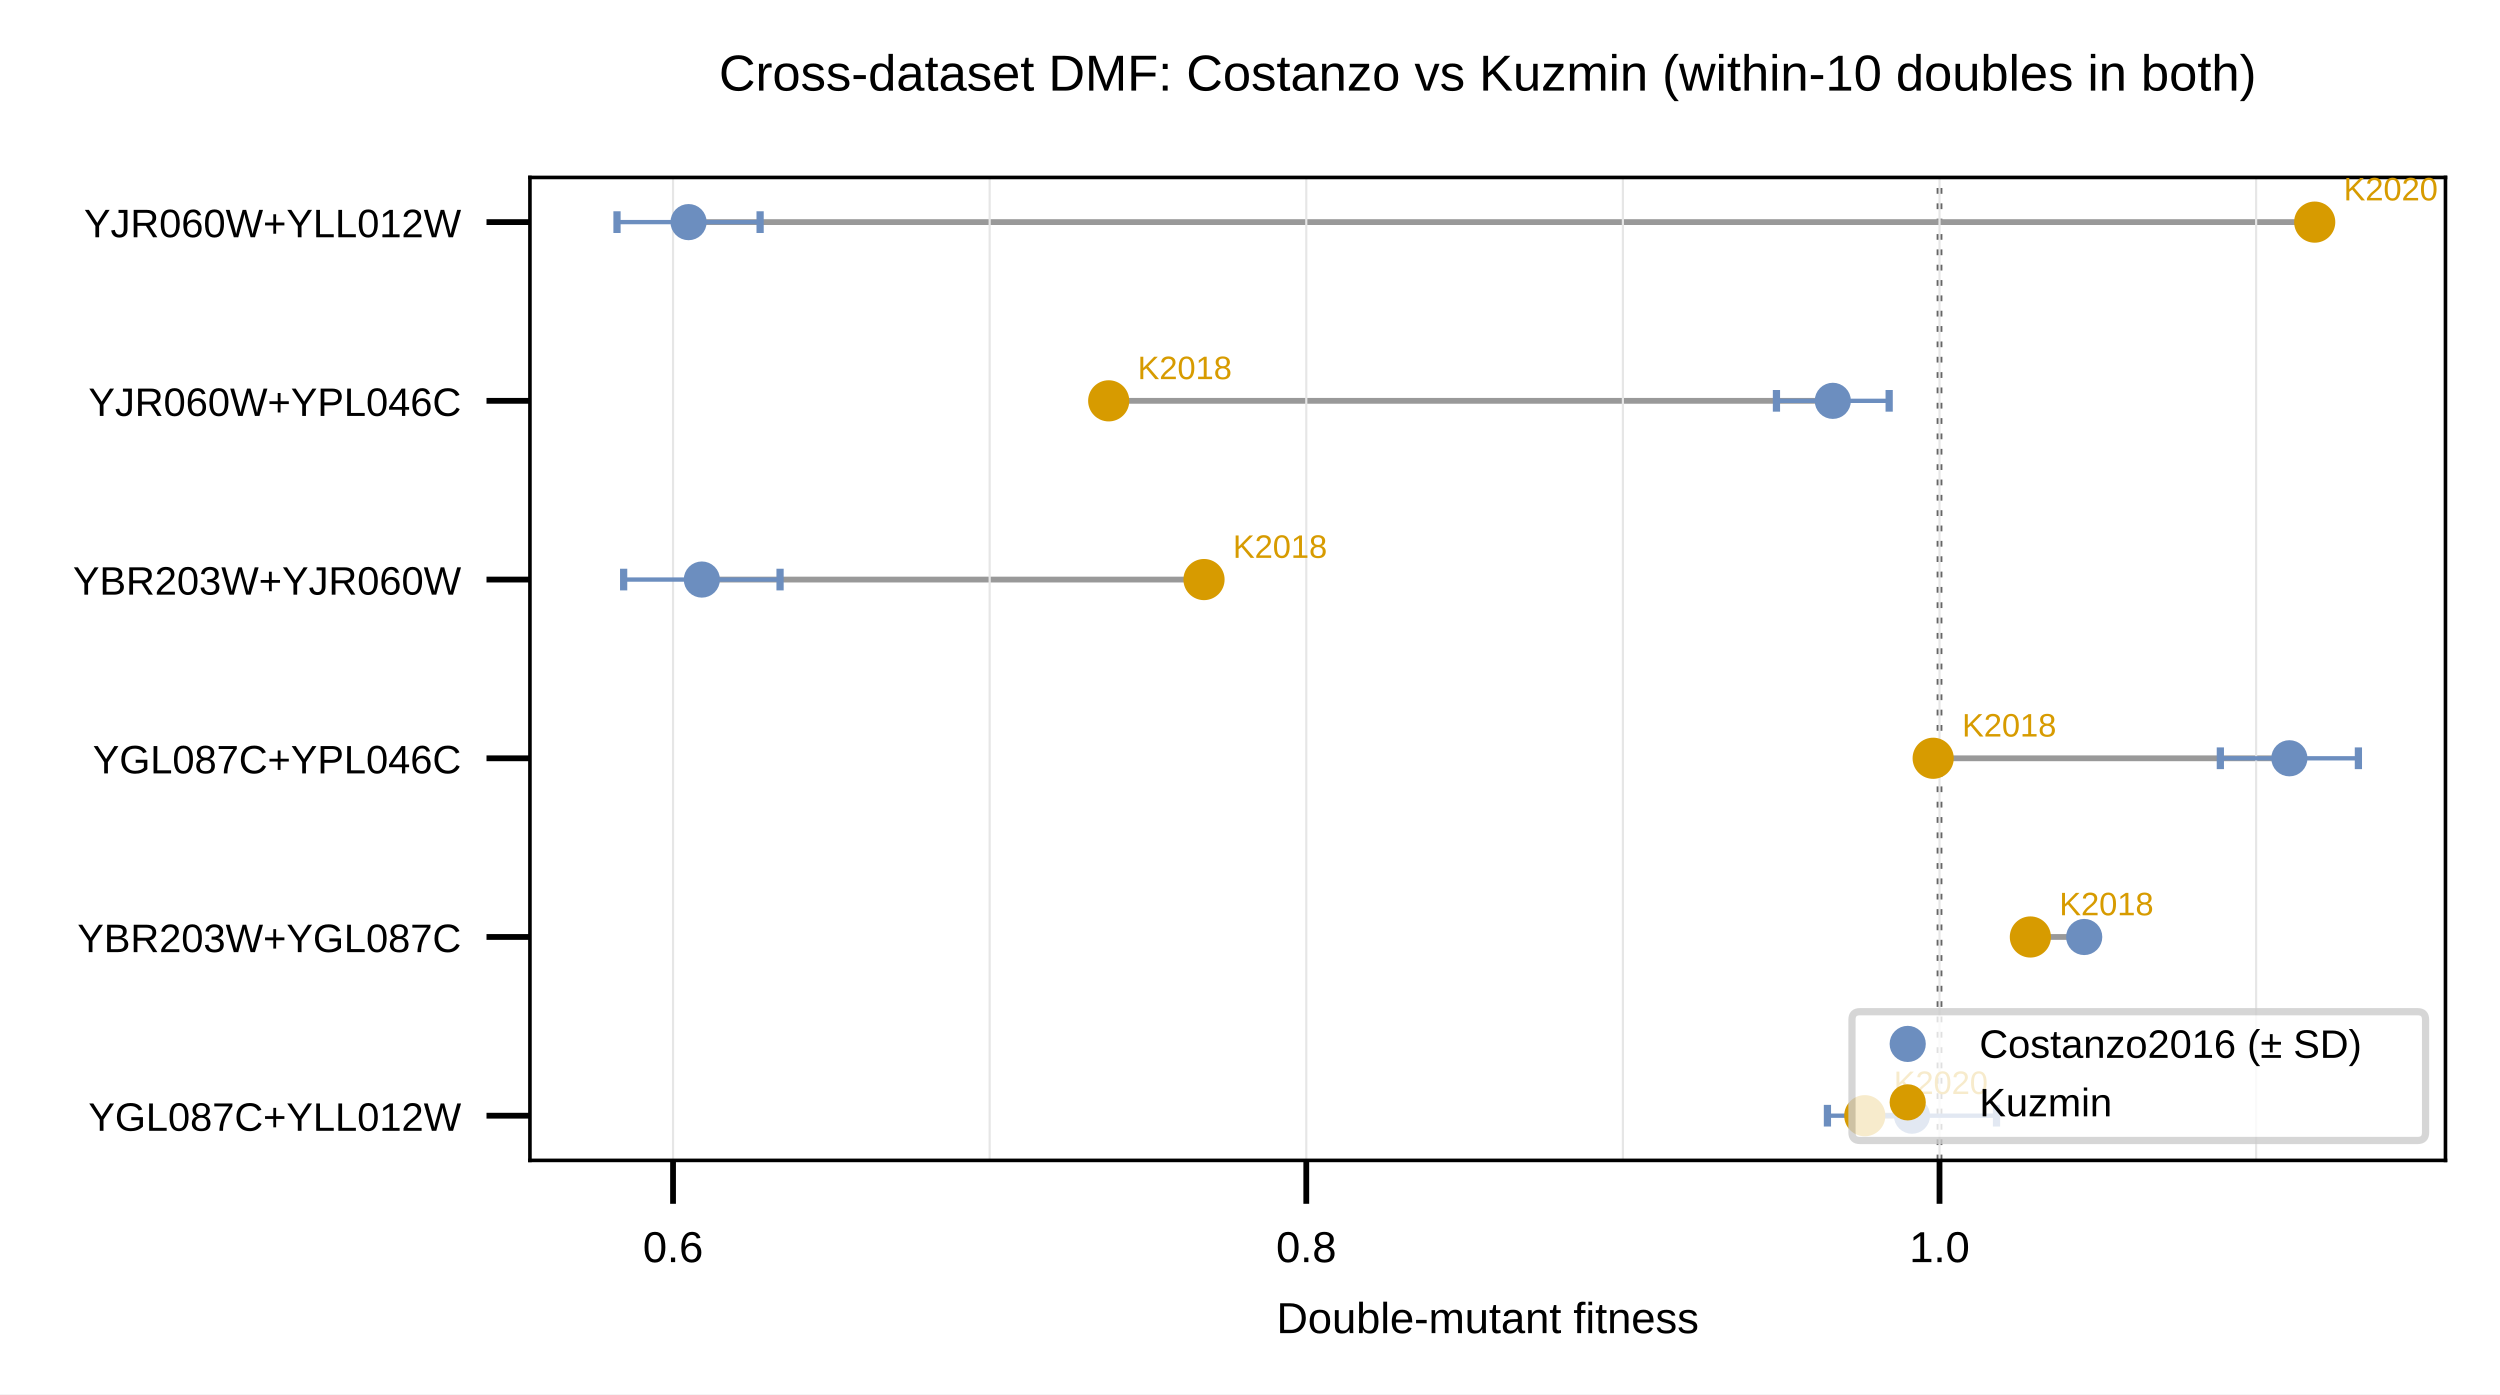
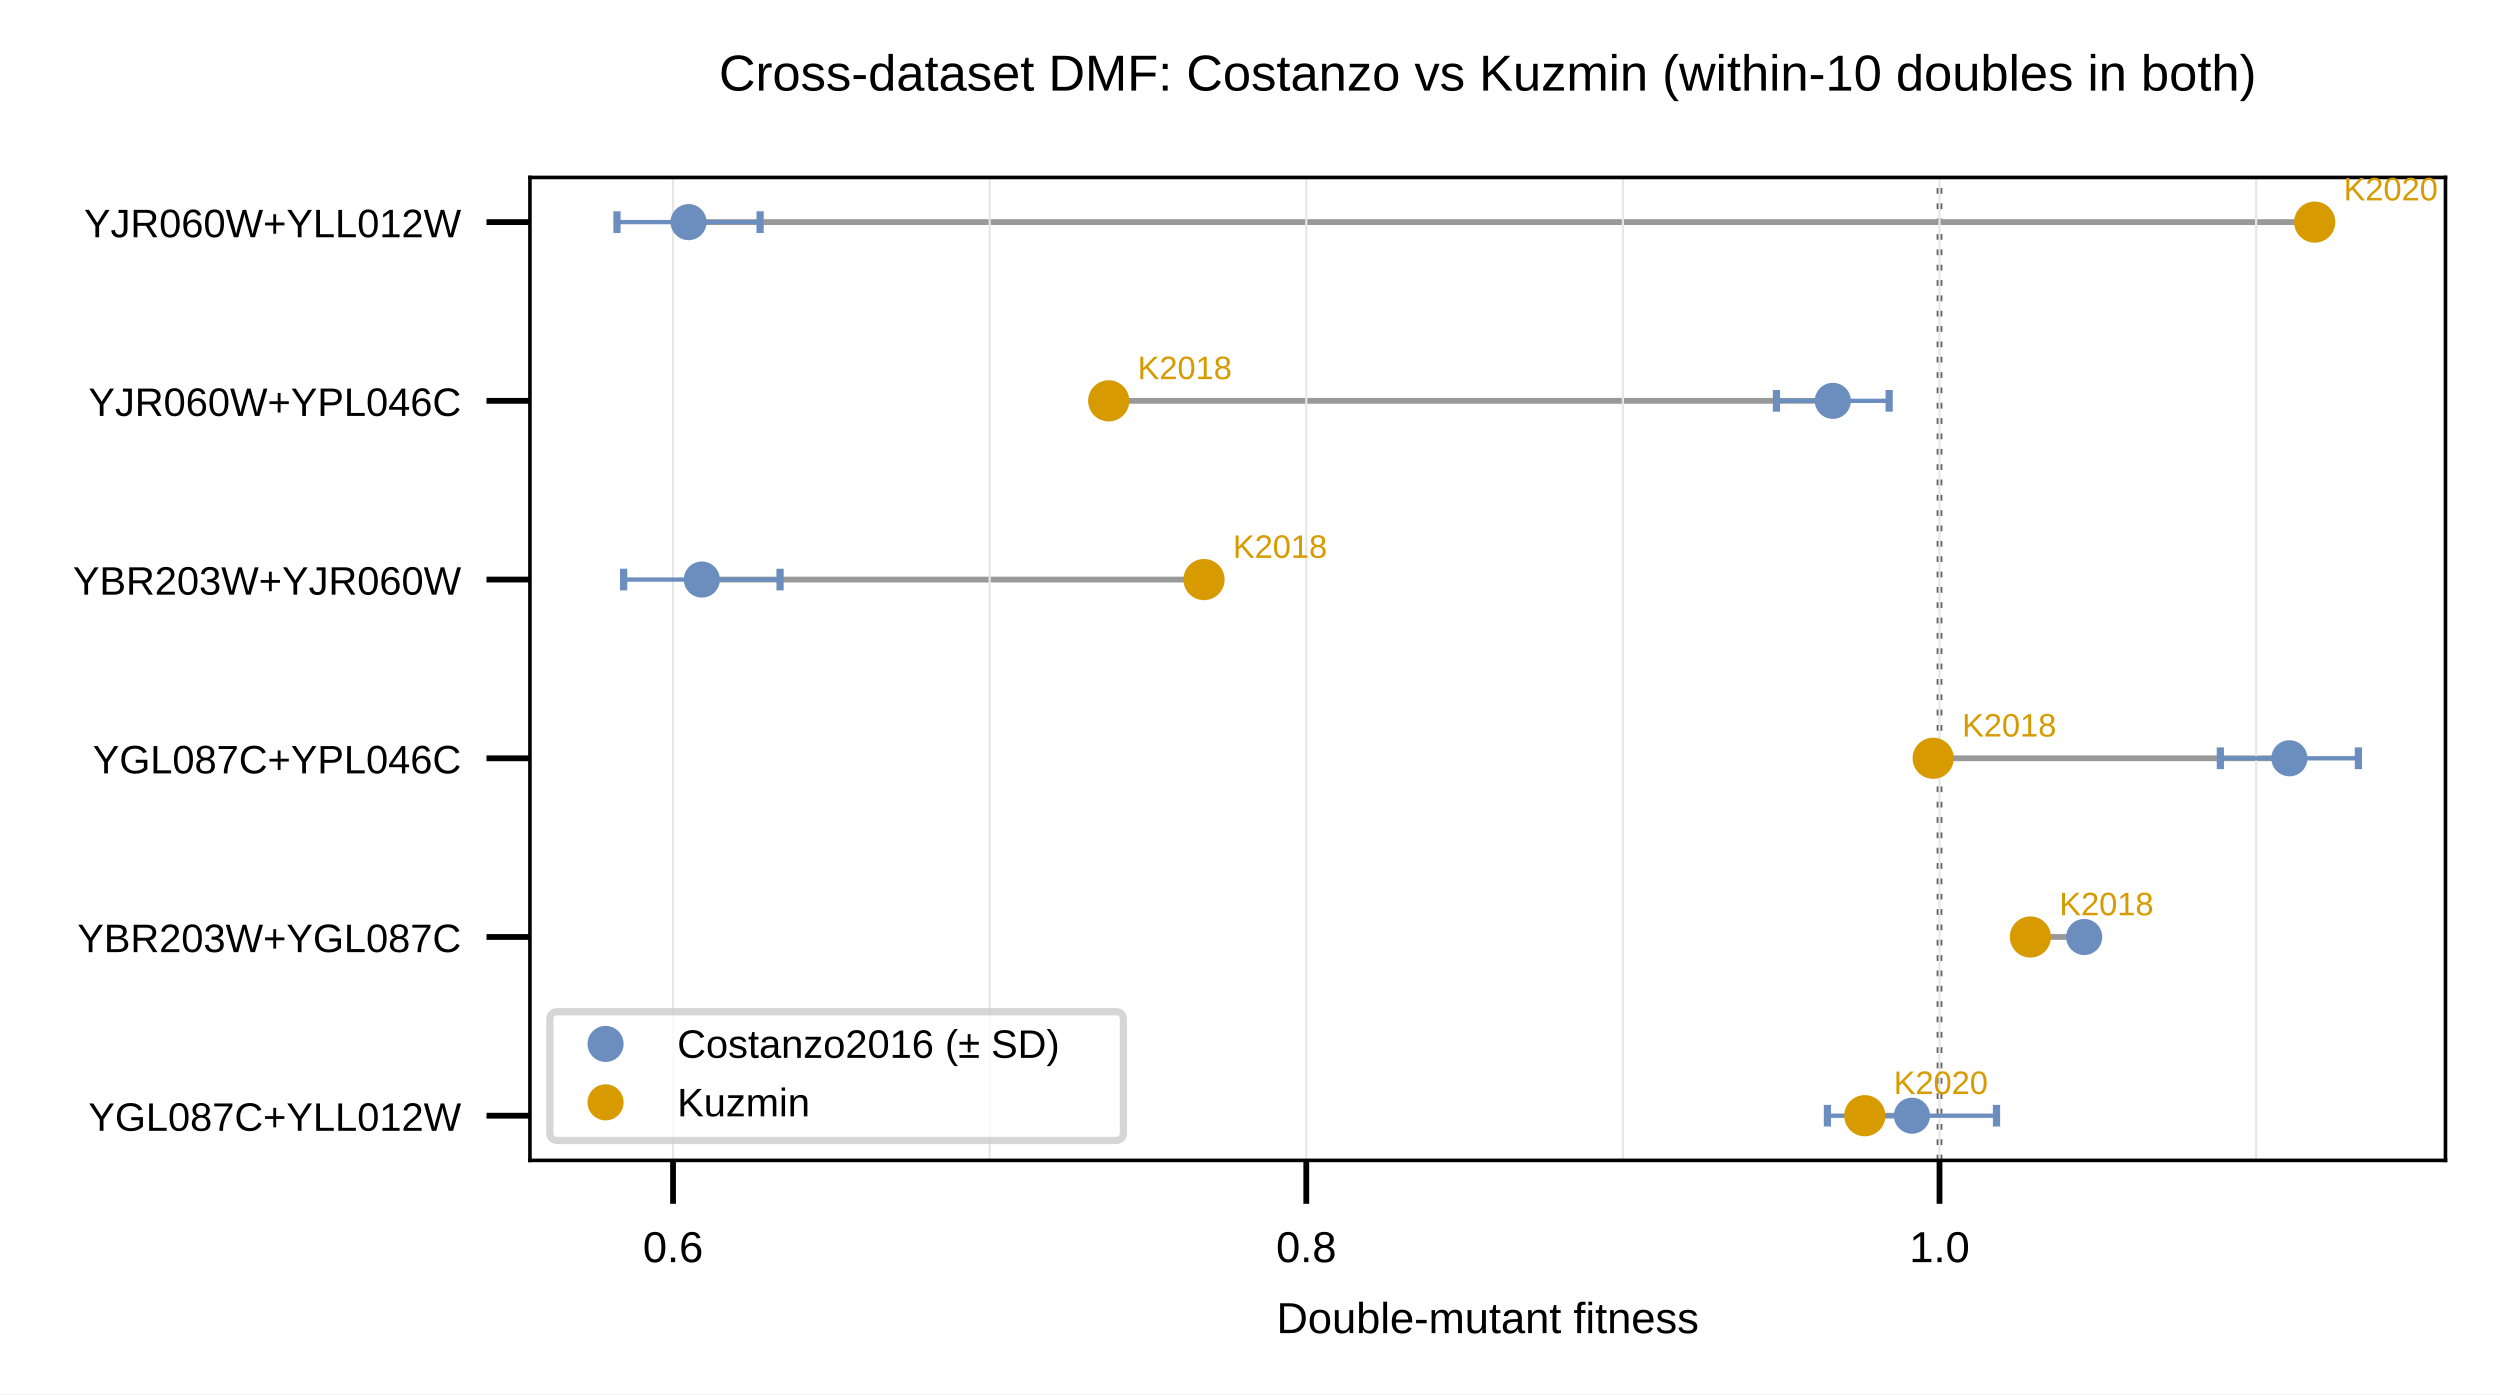
<svg xmlns="http://www.w3.org/2000/svg" xmlns:xlink="http://www.w3.org/1999/xlink" width="479.778" height="267.572" viewBox="0 0 479.778 267.572" version="1.1">
  <g transform="scale(1.388889)">
    <defs>
      <style type="text/css">*{stroke-linejoin: round; stroke-linecap: butt}</style>
    </defs>
    <g id="figure_1">
      <g id="patch_1">
        <path d="M 0 192.651  L 345.44 192.651  L 345.44 0  L 0 0  z " style="fill: #ffffff" />
      </g>
      <g id="axes_1">
        <g id="patch_2">
          <path d="M 73.224 160.338  L 337.905 160.338  L 337.905 24.519  L 73.224 24.519  z " style="fill: #ffffff" />
        </g>
        <g id="line2d_1">
-           <path d="M 267.994 160.338  L 267.994 24.519  " clip-path="url(#p43736232b8)" style="fill: none; stroke-dasharray: 0.8,1.32; stroke-dashoffset: 0; stroke: #666666; stroke-width: 0.8" />
+           <path d="M 267.994 160.338  L 267.994 24.519  " clip-path="url(#p77cbca7d0e)" style="fill: none; stroke-dasharray: 0.8,1.32; stroke-dashoffset: 0; stroke: #666666; stroke-width: 0.8" />
        </g>
        <g id="line2d_2">
-           <path d="M 264.188 154.164  L 257.669 154.164  " clip-path="url(#p43736232b8)" style="fill: none; stroke: #999999; stroke-width: 0.8; stroke-linecap: square" />
+           <path d="M 264.188 154.164  L 257.669 154.164  " clip-path="url(#p77cbca7d0e)" style="fill: none; stroke: #999999; stroke-width: 0.8; stroke-linecap: square" />
        </g>
        <g id="line2d_3">
-           <path d="M 287.987 129.47  L 280.55 129.47  " clip-path="url(#p43736232b8)" style="fill: none; stroke: #999999; stroke-width: 0.8; stroke-linecap: square" />
+           <path d="M 287.987 129.47  L 280.55 129.47  " clip-path="url(#p77cbca7d0e)" style="fill: none; stroke: #999999; stroke-width: 0.8; stroke-linecap: square" />
        </g>
        <g id="line2d_4">
-           <path d="M 316.337 104.775  L 267.119 104.775  " clip-path="url(#p43736232b8)" style="fill: none; stroke: #999999; stroke-width: 0.8; stroke-linecap: square" />
+           <path d="M 316.337 104.775  L 267.119 104.775  " clip-path="url(#p77cbca7d0e)" style="fill: none; stroke: #999999; stroke-width: 0.8; stroke-linecap: square" />
        </g>
        <g id="line2d_5">
-           <path d="M 96.979 80.081  L 166.365 80.081  " clip-path="url(#p43736232b8)" style="fill: none; stroke: #999999; stroke-width: 0.8; stroke-linecap: square" />
+           <path d="M 96.979 80.081  L 166.365 80.081  " clip-path="url(#p77cbca7d0e)" style="fill: none; stroke: #999999; stroke-width: 0.8; stroke-linecap: square" />
        </g>
        <g id="line2d_6">
-           <path d="M 253.251 55.387  L 153.197 55.387  " clip-path="url(#p43736232b8)" style="fill: none; stroke: #999999; stroke-width: 0.8; stroke-linecap: square" />
+           <path d="M 253.251 55.387  L 153.197 55.387  " clip-path="url(#p77cbca7d0e)" style="fill: none; stroke: #999999; stroke-width: 0.8; stroke-linecap: square" />
        </g>
        <g id="line2d_7">
-           <path d="M 95.142 30.692  L 319.837 30.692  " clip-path="url(#p43736232b8)" style="fill: none; stroke: #999999; stroke-width: 0.8; stroke-linecap: square" />
+           <path d="M 95.142 30.692  L 319.837 30.692  " clip-path="url(#p77cbca7d0e)" style="fill: none; stroke: #999999; stroke-width: 0.8; stroke-linecap: square" />
        </g>
        <g id="matplotlib.axis_1">
          <g id="xtick_1">
            <g id="line2d_8">
-               <path d="M 92.998 160.338  L 92.998 24.519  " clip-path="url(#p43736232b8)" style="fill: none; stroke: #e6e6e6; stroke-width: 0.3; stroke-linecap: square" />
+               <path d="M 92.998 160.338  L 92.998 24.519  " clip-path="url(#p77cbca7d0e)" style="fill: none; stroke: #e6e6e6; stroke-width: 0.3; stroke-linecap: square" />
            </g>
            <g id="line2d_9">
              <defs>
-                 <path id="m3d6c130c82" d="M 0 0  L 0 6  " style="stroke: #000000; stroke-width: 0.8" />
+                 <path id="m2d288a8168" d="M 0 0  L 0 6  " style="stroke: #000000; stroke-width: 0.8" />
              </defs>
              <g>
-                 <use xlink:href="#m3d6c130c82" x="92.998" y="160.338" style="stroke: #000000; stroke-width: 0.8" />
+                 <use xlink:href="#m2d288a8168" x="92.998" y="160.338" style="stroke: #000000; stroke-width: 0.8" />
              </g>
            </g>
            <g id="text_1">
              <text style="font-size: 6px; font-family: 'Arial'; text-anchor: middle" x="92.998" y="174.397" transform="rotate(-0 92.9982 174.3968)">0.6</text>
            </g>
          </g>
          <g id="xtick_2">
            <g id="line2d_10">
-               <path d="M 180.496 160.338  L 180.496 24.519  " clip-path="url(#p43736232b8)" style="fill: none; stroke: #e6e6e6; stroke-width: 0.3; stroke-linecap: square" />
+               <path d="M 180.496 160.338  L 180.496 24.519  " clip-path="url(#p77cbca7d0e)" style="fill: none; stroke: #e6e6e6; stroke-width: 0.3; stroke-linecap: square" />
            </g>
            <g id="line2d_11">
              <g>
-                 <use xlink:href="#m3d6c130c82" x="180.496" y="160.338" style="stroke: #000000; stroke-width: 0.8" />
+                 <use xlink:href="#m2d288a8168" x="180.496" y="160.338" style="stroke: #000000; stroke-width: 0.8" />
              </g>
            </g>
            <g id="text_2">
              <text style="font-size: 6px; font-family: 'Arial'; text-anchor: middle" x="180.496" y="174.397" transform="rotate(-0 180.4961 174.3968)">0.8</text>
            </g>
          </g>
          <g id="xtick_3">
            <g id="line2d_12">
-               <path d="M 267.994 160.338  L 267.994 24.519  " clip-path="url(#p43736232b8)" style="fill: none; stroke: #e6e6e6; stroke-width: 0.3; stroke-linecap: square" />
+               <path d="M 267.994 160.338  L 267.994 24.519  " clip-path="url(#p77cbca7d0e)" style="fill: none; stroke: #e6e6e6; stroke-width: 0.3; stroke-linecap: square" />
            </g>
            <g id="line2d_13">
              <g>
-                 <use xlink:href="#m3d6c130c82" x="267.994" y="160.338" style="stroke: #000000; stroke-width: 0.8" />
+                 <use xlink:href="#m2d288a8168" x="267.994" y="160.338" style="stroke: #000000; stroke-width: 0.8" />
              </g>
            </g>
            <g id="text_3">
              <text style="font-size: 6px; font-family: 'Arial'; text-anchor: middle" x="267.994" y="174.397" transform="rotate(-0 267.9941 174.3968)">1.0</text>
            </g>
          </g>
          <g id="xtick_4">
            <g id="line2d_14">
-               <path d="M 136.747 160.338  L 136.747 24.519  " clip-path="url(#p43736232b8)" style="fill: none; stroke: #e6e6e6; stroke-width: 0.3; stroke-linecap: square" />
+               <path d="M 136.747 160.338  L 136.747 24.519  " clip-path="url(#p77cbca7d0e)" style="fill: none; stroke: #e6e6e6; stroke-width: 0.3; stroke-linecap: square" />
            </g>
            <g id="line2d_15" />
          </g>
          <g id="xtick_5">
            <g id="line2d_16">
-               <path d="M 224.245 160.338  L 224.245 24.519  " clip-path="url(#p43736232b8)" style="fill: none; stroke: #e6e6e6; stroke-width: 0.3; stroke-linecap: square" />
+               <path d="M 224.245 160.338  L 224.245 24.519  " clip-path="url(#p77cbca7d0e)" style="fill: none; stroke: #e6e6e6; stroke-width: 0.3; stroke-linecap: square" />
            </g>
            <g id="line2d_17" />
          </g>
          <g id="xtick_6">
            <g id="line2d_18">
-               <path d="M 311.743 160.338  L 311.743 24.519  " clip-path="url(#p43736232b8)" style="fill: none; stroke: #e6e6e6; stroke-width: 0.3; stroke-linecap: square" />
+               <path d="M 311.743 160.338  L 311.743 24.519  " clip-path="url(#p77cbca7d0e)" style="fill: none; stroke: #e6e6e6; stroke-width: 0.3; stroke-linecap: square" />
            </g>
            <g id="line2d_19" />
          </g>
          <g id="text_4">
            <text style="font-size: 6px; font-family: 'Arial'; text-anchor: middle" x="205.564" y="184.204" transform="rotate(-0 205.5643 184.2037)">Double-mutant fitness</text>
          </g>
        </g>
        <g id="matplotlib.axis_2">
          <g id="ytick_1">
            <g id="line2d_20">
              <defs>
-                 <path id="m18dfd85e8d" d="M 0 0  L -6 0  " style="stroke: #000000; stroke-width: 0.8" />
+                 <path id="mb6363d5f2d" d="M 0 0  L -6 0  " style="stroke: #000000; stroke-width: 0.8" />
              </defs>
              <g>
-                 <use xlink:href="#m18dfd85e8d" x="73.224" y="154.164" style="stroke: #000000; stroke-width: 0.8" />
+                 <use xlink:href="#mb6363d5f2d" x="73.224" y="154.164" style="stroke: #000000; stroke-width: 0.8" />
              </g>
            </g>
            <g id="text_5">
              <text style="font-size: 5.5px; font-family: 'Arial'; text-anchor: end" x="63.724" y="156.254" transform="rotate(-0 63.72367 156.2537)">YGL087C+YLL012W</text>
            </g>
          </g>
          <g id="ytick_2">
            <g id="line2d_21">
              <g>
-                 <use xlink:href="#m18dfd85e8d" x="73.224" y="129.47" style="stroke: #000000; stroke-width: 0.8" />
+                 <use xlink:href="#mb6363d5f2d" x="73.224" y="129.47" style="stroke: #000000; stroke-width: 0.8" />
              </g>
            </g>
            <g id="text_6">
              <text style="font-size: 5.5px; font-family: 'Arial'; text-anchor: end" x="63.724" y="131.559" transform="rotate(-0 63.72367 131.5594)">YBR203W+YGL087C</text>
            </g>
          </g>
          <g id="ytick_3">
            <g id="line2d_22">
              <g>
-                 <use xlink:href="#m18dfd85e8d" x="73.224" y="104.775" style="stroke: #000000; stroke-width: 0.8" />
+                 <use xlink:href="#mb6363d5f2d" x="73.224" y="104.775" style="stroke: #000000; stroke-width: 0.8" />
              </g>
            </g>
            <g id="text_7">
              <text style="font-size: 5.5px; font-family: 'Arial'; text-anchor: end" x="63.724" y="106.865" transform="rotate(-0 63.72367 106.8651)">YGL087C+YPL046C</text>
            </g>
          </g>
          <g id="ytick_4">
            <g id="line2d_23">
              <g>
-                 <use xlink:href="#m18dfd85e8d" x="73.224" y="80.081" style="stroke: #000000; stroke-width: 0.8" />
+                 <use xlink:href="#mb6363d5f2d" x="73.224" y="80.081" style="stroke: #000000; stroke-width: 0.8" />
              </g>
            </g>
            <g id="text_8">
              <text style="font-size: 5.5px; font-family: 'Arial'; text-anchor: end" x="63.724" y="82.171" transform="rotate(-0 63.72367 82.17073)">YBR203W+YJR060W</text>
            </g>
          </g>
          <g id="ytick_5">
            <g id="line2d_24">
              <g>
-                 <use xlink:href="#m18dfd85e8d" x="73.224" y="55.387" style="stroke: #000000; stroke-width: 0.8" />
+                 <use xlink:href="#mb6363d5f2d" x="73.224" y="55.387" style="stroke: #000000; stroke-width: 0.8" />
              </g>
            </g>
            <g id="text_9">
              <text style="font-size: 5.5px; font-family: 'Arial'; text-anchor: end" x="63.724" y="57.476" transform="rotate(-0 63.72367 57.47639)">YJR060W+YPL046C</text>
            </g>
          </g>
          <g id="ytick_6">
            <g id="line2d_25">
              <g>
-                 <use xlink:href="#m18dfd85e8d" x="73.224" y="30.692" style="stroke: #000000; stroke-width: 0.8" />
+                 <use xlink:href="#mb6363d5f2d" x="73.224" y="30.692" style="stroke: #000000; stroke-width: 0.8" />
              </g>
            </g>
            <g id="text_10">
              <text style="font-size: 5.5px; font-family: 'Arial'; text-anchor: end" x="63.724" y="32.782" transform="rotate(-0 63.72367 32.78206)">YJR060W+YLL012W</text>
            </g>
          </g>
        </g>
        <g id="patch_3">
          <path d="M 73.224 160.338  L 73.224 24.519  " style="fill: none; stroke: #000000; stroke-width: 0.5; stroke-linejoin: miter; stroke-linecap: square" />
        </g>
        <g id="patch_4">
          <path d="M 337.905 160.338  L 337.905 24.519  " style="fill: none; stroke: #000000; stroke-width: 0.5; stroke-linejoin: miter; stroke-linecap: square" />
        </g>
        <g id="patch_5">
          <path d="M 73.224 160.338  L 337.905 160.338  " style="fill: none; stroke: #000000; stroke-width: 0.5; stroke-linejoin: miter; stroke-linecap: square" />
        </g>
        <g id="patch_6">
          <path d="M 73.224 24.519  L 337.905 24.519  " style="fill: none; stroke: #000000; stroke-width: 0.5; stroke-linejoin: miter; stroke-linecap: square" />
        </g>
        <g id="LineCollection_1">
-           <path d="M 252.507 154.164  L 275.869 154.164  " clip-path="url(#p43736232b8)" style="fill: none; stroke: #6c8ebf; stroke-width: 0.6" />
+           <path d="M 252.507 154.164  L 275.869 154.164  " clip-path="url(#p77cbca7d0e)" style="fill: none; stroke: #6c8ebf; stroke-width: 0.6" />
        </g>
        <g id="line2d_26">
          <defs>
-             <path id="m8720c8ea94" d="M 0 1.5  L 0 -1.5  " style="stroke: #6c8ebf" />
+             <path id="m0c07a2078d" d="M 0 1.5  L 0 -1.5  " style="stroke: #6c8ebf" />
          </defs>
-           <g clip-path="url(#p43736232b8)">
-             <use xlink:href="#m8720c8ea94" x="252.507" y="154.164" style="fill: #6c8ebf; stroke: #6c8ebf" />
+           <g clip-path="url(#p77cbca7d0e)">
+             <use xlink:href="#m0c07a2078d" x="252.507" y="154.164" style="fill: #6c8ebf; stroke: #6c8ebf" />
          </g>
        </g>
        <g id="line2d_27">
-           <g clip-path="url(#p43736232b8)">
-             <use xlink:href="#m8720c8ea94" x="275.869" y="154.164" style="fill: #6c8ebf; stroke: #6c8ebf" />
+           <g clip-path="url(#p77cbca7d0e)">
+             <use xlink:href="#m0c07a2078d" x="275.869" y="154.164" style="fill: #6c8ebf; stroke: #6c8ebf" />
          </g>
        </g>
        <g id="PathCollection_1">
          <defs>
-             <path id="m8986a6b5fe" d="M 0 2.345  C 0.622 2.345 1.219 2.098 1.658 1.658  C 2.098 1.219 2.345 0.622 2.345 0  C 2.345 -0.622 2.098 -1.219 1.658 -1.658  C 1.219 -2.098 0.622 -2.345 0 -2.345  C -0.622 -2.345 -1.219 -2.098 -1.658 -1.658  C -2.098 -1.219 -2.345 -0.622 -2.345 0  C -2.345 0.622 -2.098 1.219 -1.658 1.658  C -1.219 2.098 -0.622 2.345 0 2.345  z " style="stroke: #d79b00" />
+             <path id="mb4a5c5cdcb" d="M 0 2.345  C 0.622 2.345 1.219 2.098 1.658 1.658  C 2.098 1.219 2.345 0.622 2.345 0  C 2.345 -0.622 2.098 -1.219 1.658 -1.658  C 1.219 -2.098 0.622 -2.345 0 -2.345  C -0.622 -2.345 -1.219 -2.098 -1.658 -1.658  C -2.098 -1.219 -2.345 -0.622 -2.345 0  C -2.345 0.622 -2.098 1.219 -1.658 1.658  C -1.219 2.098 -0.622 2.345 0 2.345  z " style="stroke: #d79b00" />
          </defs>
-           <g clip-path="url(#p43736232b8)">
-             <use xlink:href="#m8986a6b5fe" x="257.669" y="154.164" style="fill: #d79b00; stroke: #d79b00" />
+           <g clip-path="url(#p77cbca7d0e)">
+             <use xlink:href="#mb4a5c5cdcb" x="257.669" y="154.164" style="fill: #d79b00; stroke: #d79b00" />
          </g>
        </g>
        <g id="text_11">
          <text style="font-size: 4.5px; font-family: 'Arial'; text-anchor: start; fill: #d79b00" x="261.669" y="151.164" transform="rotate(-0 261.6693 151.1642)">K2020</text>
        </g>
        <g id="LineCollection_2">
-           <path d="M 286.587 129.47  L 289.387 129.47  " clip-path="url(#p43736232b8)" style="fill: none; stroke: #6c8ebf; stroke-width: 0.6" />
+           <path d="M 286.587 129.47  L 289.387 129.47  " clip-path="url(#p77cbca7d0e)" style="fill: none; stroke: #6c8ebf; stroke-width: 0.6" />
        </g>
        <g id="line2d_28">
-           <g clip-path="url(#p43736232b8)">
-             <use xlink:href="#m8720c8ea94" x="286.587" y="129.47" style="fill: #6c8ebf; stroke: #6c8ebf" />
+           <g clip-path="url(#p77cbca7d0e)">
+             <use xlink:href="#m0c07a2078d" x="286.587" y="129.47" style="fill: #6c8ebf; stroke: #6c8ebf" />
          </g>
        </g>
        <g id="line2d_29">
-           <g clip-path="url(#p43736232b8)">
-             <use xlink:href="#m8720c8ea94" x="289.387" y="129.47" style="fill: #6c8ebf; stroke: #6c8ebf" />
+           <g clip-path="url(#p77cbca7d0e)">
+             <use xlink:href="#m0c07a2078d" x="289.387" y="129.47" style="fill: #6c8ebf; stroke: #6c8ebf" />
          </g>
        </g>
        <g id="PathCollection_2">
-           <g clip-path="url(#p43736232b8)">
-             <use xlink:href="#m8986a6b5fe" x="280.55" y="129.47" style="fill: #d79b00; stroke: #d79b00" />
+           <g clip-path="url(#p77cbca7d0e)">
+             <use xlink:href="#mb4a5c5cdcb" x="280.55" y="129.47" style="fill: #d79b00; stroke: #d79b00" />
          </g>
        </g>
        <g id="text_12">
          <text style="font-size: 4.5px; font-family: 'Arial'; text-anchor: start; fill: #d79b00" x="284.55" y="126.47" transform="rotate(-0 284.55 126.4698)">K2018</text>
        </g>
        <g id="LineCollection_3">
-           <path d="M 306.799 104.775  L 325.874 104.775  " clip-path="url(#p43736232b8)" style="fill: none; stroke: #6c8ebf; stroke-width: 0.6" />
+           <path d="M 306.799 104.775  L 325.874 104.775  " clip-path="url(#p77cbca7d0e)" style="fill: none; stroke: #6c8ebf; stroke-width: 0.6" />
        </g>
        <g id="line2d_30">
-           <g clip-path="url(#p43736232b8)">
-             <use xlink:href="#m8720c8ea94" x="306.799" y="104.775" style="fill: #6c8ebf; stroke: #6c8ebf" />
+           <g clip-path="url(#p77cbca7d0e)">
+             <use xlink:href="#m0c07a2078d" x="306.799" y="104.775" style="fill: #6c8ebf; stroke: #6c8ebf" />
          </g>
        </g>
        <g id="line2d_31">
-           <g clip-path="url(#p43736232b8)">
-             <use xlink:href="#m8720c8ea94" x="325.874" y="104.775" style="fill: #6c8ebf; stroke: #6c8ebf" />
+           <g clip-path="url(#p77cbca7d0e)">
+             <use xlink:href="#m0c07a2078d" x="325.874" y="104.775" style="fill: #6c8ebf; stroke: #6c8ebf" />
          </g>
        </g>
        <g id="PathCollection_3">
-           <g clip-path="url(#p43736232b8)">
-             <use xlink:href="#m8986a6b5fe" x="267.119" y="104.775" style="fill: #d79b00; stroke: #d79b00" />
+           <g clip-path="url(#p77cbca7d0e)">
+             <use xlink:href="#mb4a5c5cdcb" x="267.119" y="104.775" style="fill: #d79b00; stroke: #d79b00" />
          </g>
        </g>
        <g id="text_13">
          <text style="font-size: 4.5px; font-family: 'Arial'; text-anchor: start; fill: #d79b00" x="271.119" y="101.775" transform="rotate(-0 271.1191 101.7755)">K2018</text>
        </g>
        <g id="LineCollection_4">
-           <path d="M 86.173 80.081  L 107.785 80.081  " clip-path="url(#p43736232b8)" style="fill: none; stroke: #6c8ebf; stroke-width: 0.6" />
+           <path d="M 86.173 80.081  L 107.785 80.081  " clip-path="url(#p77cbca7d0e)" style="fill: none; stroke: #6c8ebf; stroke-width: 0.6" />
        </g>
        <g id="line2d_32">
-           <g clip-path="url(#p43736232b8)">
-             <use xlink:href="#m8720c8ea94" x="86.173" y="80.081" style="fill: #6c8ebf; stroke: #6c8ebf" />
+           <g clip-path="url(#p77cbca7d0e)">
+             <use xlink:href="#m0c07a2078d" x="86.173" y="80.081" style="fill: #6c8ebf; stroke: #6c8ebf" />
          </g>
        </g>
        <g id="line2d_33">
-           <g clip-path="url(#p43736232b8)">
-             <use xlink:href="#m8720c8ea94" x="107.785" y="80.081" style="fill: #6c8ebf; stroke: #6c8ebf" />
+           <g clip-path="url(#p77cbca7d0e)">
+             <use xlink:href="#m0c07a2078d" x="107.785" y="80.081" style="fill: #6c8ebf; stroke: #6c8ebf" />
          </g>
        </g>
        <g id="PathCollection_4">
-           <g clip-path="url(#p43736232b8)">
-             <use xlink:href="#m8986a6b5fe" x="166.365" y="80.081" style="fill: #d79b00; stroke: #d79b00" />
+           <g clip-path="url(#p77cbca7d0e)">
+             <use xlink:href="#mb4a5c5cdcb" x="166.365" y="80.081" style="fill: #d79b00; stroke: #d79b00" />
          </g>
        </g>
        <g id="text_14">
          <text style="font-size: 4.5px; font-family: 'Arial'; text-anchor: start; fill: #d79b00" x="170.365" y="77.081" transform="rotate(-0 170.3652 77.08116)">K2018</text>
        </g>
        <g id="LineCollection_5">
-           <path d="M 245.463 55.387  L 261.038 55.387  " clip-path="url(#p43736232b8)" style="fill: none; stroke: #6c8ebf; stroke-width: 0.6" />
+           <path d="M 245.463 55.387  L 261.038 55.387  " clip-path="url(#p77cbca7d0e)" style="fill: none; stroke: #6c8ebf; stroke-width: 0.6" />
        </g>
        <g id="line2d_34">
-           <g clip-path="url(#p43736232b8)">
-             <use xlink:href="#m8720c8ea94" x="245.463" y="55.387" style="fill: #6c8ebf; stroke: #6c8ebf" />
+           <g clip-path="url(#p77cbca7d0e)">
+             <use xlink:href="#m0c07a2078d" x="245.463" y="55.387" style="fill: #6c8ebf; stroke: #6c8ebf" />
          </g>
        </g>
        <g id="line2d_35">
-           <g clip-path="url(#p43736232b8)">
-             <use xlink:href="#m8720c8ea94" x="261.038" y="55.387" style="fill: #6c8ebf; stroke: #6c8ebf" />
+           <g clip-path="url(#p77cbca7d0e)">
+             <use xlink:href="#m0c07a2078d" x="261.038" y="55.387" style="fill: #6c8ebf; stroke: #6c8ebf" />
          </g>
        </g>
        <g id="PathCollection_5">
-           <g clip-path="url(#p43736232b8)">
-             <use xlink:href="#m8986a6b5fe" x="153.197" y="55.387" style="fill: #d79b00; stroke: #d79b00" />
+           <g clip-path="url(#p77cbca7d0e)">
+             <use xlink:href="#mb4a5c5cdcb" x="153.197" y="55.387" style="fill: #d79b00; stroke: #d79b00" />
          </g>
        </g>
        <g id="text_15">
          <text style="font-size: 4.5px; font-family: 'Arial'; text-anchor: start; fill: #d79b00" x="157.197" y="52.387" transform="rotate(-0 157.1968 52.38682)">K2018</text>
        </g>
        <g id="LineCollection_6">
-           <path d="M 85.255 30.692  L 105.029 30.692  " clip-path="url(#p43736232b8)" style="fill: none; stroke: #6c8ebf; stroke-width: 0.6" />
+           <path d="M 85.255 30.692  L 105.029 30.692  " clip-path="url(#p77cbca7d0e)" style="fill: none; stroke: #6c8ebf; stroke-width: 0.6" />
        </g>
        <g id="line2d_36">
-           <g clip-path="url(#p43736232b8)">
-             <use xlink:href="#m8720c8ea94" x="85.255" y="30.692" style="fill: #6c8ebf; stroke: #6c8ebf" />
+           <g clip-path="url(#p77cbca7d0e)">
+             <use xlink:href="#m0c07a2078d" x="85.255" y="30.692" style="fill: #6c8ebf; stroke: #6c8ebf" />
          </g>
        </g>
        <g id="line2d_37">
-           <g clip-path="url(#p43736232b8)">
-             <use xlink:href="#m8720c8ea94" x="105.029" y="30.692" style="fill: #6c8ebf; stroke: #6c8ebf" />
+           <g clip-path="url(#p77cbca7d0e)">
+             <use xlink:href="#m0c07a2078d" x="105.029" y="30.692" style="fill: #6c8ebf; stroke: #6c8ebf" />
          </g>
        </g>
        <g id="PathCollection_6">
-           <g clip-path="url(#p43736232b8)">
-             <use xlink:href="#m8986a6b5fe" x="319.837" y="30.692" style="fill: #d79b00; stroke: #d79b00" />
+           <g clip-path="url(#p77cbca7d0e)">
+             <use xlink:href="#mb4a5c5cdcb" x="319.837" y="30.692" style="fill: #d79b00; stroke: #d79b00" />
          </g>
        </g>
        <g id="text_16">
          <text style="font-size: 4.5px; font-family: 'Arial'; text-anchor: start; fill: #d79b00" x="323.837" y="27.692" transform="rotate(-0 323.8366 27.69249)">K2020</text>
        </g>
        <g id="text_17">
          <text style="font-size: 7px; font-family: 'Arial'; text-anchor: middle" x="205.564" y="12.519" transform="rotate(-0 205.5643 12.51891)">Cross-dataset DMF: Costanzo vs Kuzmin (within-10 doubles in both)</text>
        </g>
        <g id="line2d_38">
          <defs>
-             <path id="m13541729a5" d="M 0 2  C 0.53 2 1.039 1.789 1.414 1.414  C 1.789 1.039 2 0.53 2 0  C 2 -0.53 1.789 -1.039 1.414 -1.414  C 1.039 -1.789 0.53 -2 0 -2  C -0.53 -2 -1.039 -1.789 -1.414 -1.414  C -1.789 -1.039 -2 -0.53 -2 0  C -2 0.53 -1.789 1.039 -1.414 1.414  C -1.039 1.789 -0.53 2 0 2  z " style="stroke: #6c8ebf" />
+             <path id="ma0c363d63b" d="M 0 2  C 0.53 2 1.039 1.789 1.414 1.414  C 1.789 1.039 2 0.53 2 0  C 2 -0.53 1.789 -1.039 1.414 -1.414  C 1.039 -1.789 0.53 -2 0 -2  C -0.53 -2 -1.039 -1.789 -1.414 -1.414  C -1.789 -1.039 -2 -0.53 -2 0  C -2 0.53 -1.789 1.039 -1.414 1.414  C -1.039 1.789 -0.53 2 0 2  z " style="stroke: #6c8ebf" />
          </defs>
-           <g clip-path="url(#p43736232b8)">
-             <use xlink:href="#m13541729a5" x="264.188" y="154.164" style="fill: #6c8ebf; stroke: #6c8ebf" />
+           <g clip-path="url(#p77cbca7d0e)">
+             <use xlink:href="#ma0c363d63b" x="264.188" y="154.164" style="fill: #6c8ebf; stroke: #6c8ebf" />
          </g>
        </g>
        <g id="line2d_39">
-           <g clip-path="url(#p43736232b8)">
-             <use xlink:href="#m13541729a5" x="287.987" y="129.47" style="fill: #6c8ebf; stroke: #6c8ebf" />
+           <g clip-path="url(#p77cbca7d0e)">
+             <use xlink:href="#ma0c363d63b" x="287.987" y="129.47" style="fill: #6c8ebf; stroke: #6c8ebf" />
          </g>
        </g>
        <g id="line2d_40">
-           <g clip-path="url(#p43736232b8)">
-             <use xlink:href="#m13541729a5" x="316.337" y="104.775" style="fill: #6c8ebf; stroke: #6c8ebf" />
+           <g clip-path="url(#p77cbca7d0e)">
+             <use xlink:href="#ma0c363d63b" x="316.337" y="104.775" style="fill: #6c8ebf; stroke: #6c8ebf" />
          </g>
        </g>
        <g id="line2d_41">
-           <g clip-path="url(#p43736232b8)">
-             <use xlink:href="#m13541729a5" x="96.979" y="80.081" style="fill: #6c8ebf; stroke: #6c8ebf" />
+           <g clip-path="url(#p77cbca7d0e)">
+             <use xlink:href="#ma0c363d63b" x="96.979" y="80.081" style="fill: #6c8ebf; stroke: #6c8ebf" />
          </g>
        </g>
        <g id="line2d_42">
-           <g clip-path="url(#p43736232b8)">
-             <use xlink:href="#m13541729a5" x="253.251" y="55.387" style="fill: #6c8ebf; stroke: #6c8ebf" />
+           <g clip-path="url(#p77cbca7d0e)">
+             <use xlink:href="#ma0c363d63b" x="253.251" y="55.387" style="fill: #6c8ebf; stroke: #6c8ebf" />
          </g>
        </g>
        <g id="line2d_43">
-           <g clip-path="url(#p43736232b8)">
-             <use xlink:href="#m13541729a5" x="95.142" y="30.692" style="fill: #6c8ebf; stroke: #6c8ebf" />
+           <g clip-path="url(#p77cbca7d0e)">
+             <use xlink:href="#ma0c363d63b" x="95.142" y="30.692" style="fill: #6c8ebf; stroke: #6c8ebf" />
          </g>
        </g>
        <g id="legend_1">
          <g id="patch_7">
-             <path d="M 256.999 157.588  L 334.055 157.588  Q 335.155 157.588 335.155 156.488  L 335.155 140.892  Q 335.155 139.792 334.055 139.792  L 256.999 139.792  Q 255.899 139.792 255.899 140.892  L 255.899 156.488  Q 255.899 157.588 256.999 157.588  z " style="fill: #ffffff; opacity: 0.8; stroke: #cccccc; stroke-linejoin: miter" />
+             <path d="M 77.074 157.588  L 154.13 157.588  Q 155.23 157.588 155.23 156.488  L 155.23 140.892  Q 155.23 139.792 154.13 139.792  L 77.074 139.792  Q 75.974 139.792 75.974 140.892  L 75.974 156.488  Q 75.974 157.588 77.074 157.588  z " style="fill: #ffffff; opacity: 0.8; stroke: #cccccc; stroke-linejoin: miter" />
          </g>
          <g id="line2d_44">
-             <path d="M 258.099 144.246  L 263.599 144.246  L 269.099 144.246  " style="fill: none" />
+             <path d="M 78.174 144.246  L 83.674 144.246  L 89.174 144.246  " style="fill: none" />
            <g>
-               <use xlink:href="#m13541729a5" x="263.599" y="144.246" style="fill: #6c8ebf; stroke: #6c8ebf" />
+               <use xlink:href="#ma0c363d63b" x="83.674" y="144.246" style="fill: #6c8ebf; stroke: #6c8ebf" />
            </g>
          </g>
          <g id="text_18">
-             <text style="font-size: 5.5px; font-family: 'Arial'; text-anchor: start" x="273.499" y="146.171" transform="rotate(-0 273.4991 146.1709)">Costanzo2016 (± SD)</text>
+             <text style="font-size: 5.5px; font-family: 'Arial'; text-anchor: start" x="93.574" y="146.171" transform="rotate(-0 93.57367 146.1709)">Costanzo2016 (± SD)</text>
          </g>
          <g id="line2d_45">
-             <path d="M 258.099 152.319  L 263.599 152.319  L 269.099 152.319  " style="fill: none" />
+             <path d="M 78.174 152.319  L 83.674 152.319  L 89.174 152.319  " style="fill: none" />
            <defs>
-               <path id="m78a506bc30" d="M 0 2  C 0.53 2 1.039 1.789 1.414 1.414  C 1.789 1.039 2 0.53 2 0  C 2 -0.53 1.789 -1.039 1.414 -1.414  C 1.039 -1.789 0.53 -2 0 -2  C -0.53 -2 -1.039 -1.789 -1.414 -1.414  C -1.789 -1.039 -2 -0.53 -2 0  C -2 0.53 -1.789 1.039 -1.414 1.414  C -1.039 1.789 -0.53 2 0 2  z " style="stroke: #d79b00" />
+               <path id="m4d8f2870c8" d="M 0 2  C 0.53 2 1.039 1.789 1.414 1.414  C 1.789 1.039 2 0.53 2 0  C 2 -0.53 1.789 -1.039 1.414 -1.414  C 1.039 -1.789 0.53 -2 0 -2  C -0.53 -2 -1.039 -1.789 -1.414 -1.414  C -1.789 -1.039 -2 -0.53 -2 0  C -2 0.53 -1.789 1.039 -1.414 1.414  C -1.039 1.789 -0.53 2 0 2  z " style="stroke: #d79b00" />
            </defs>
            <g>
-               <use xlink:href="#m78a506bc30" x="263.599" y="152.319" style="fill: #d79b00; stroke: #d79b00" />
+               <use xlink:href="#m4d8f2870c8" x="83.674" y="152.319" style="fill: #d79b00; stroke: #d79b00" />
            </g>
          </g>
          <g id="text_19">
-             <text style="font-size: 5.5px; font-family: 'Arial'; text-anchor: start" x="273.499" y="154.244" transform="rotate(-0 273.4991 154.2439)">Kuzmin</text>
+             <text style="font-size: 5.5px; font-family: 'Arial'; text-anchor: start" x="93.574" y="154.244" transform="rotate(-0 93.57367 154.2439)">Kuzmin</text>
          </g>
        </g>
      </g>
    </g>
    <defs>
-       <clipPath id="p43736232b8">
+       <clipPath id="p77cbca7d0e">
        <rect x="73.224" y="24.519" width="264.681" height="135.819" />
      </clipPath>
    </defs>
  </g>
</svg>
